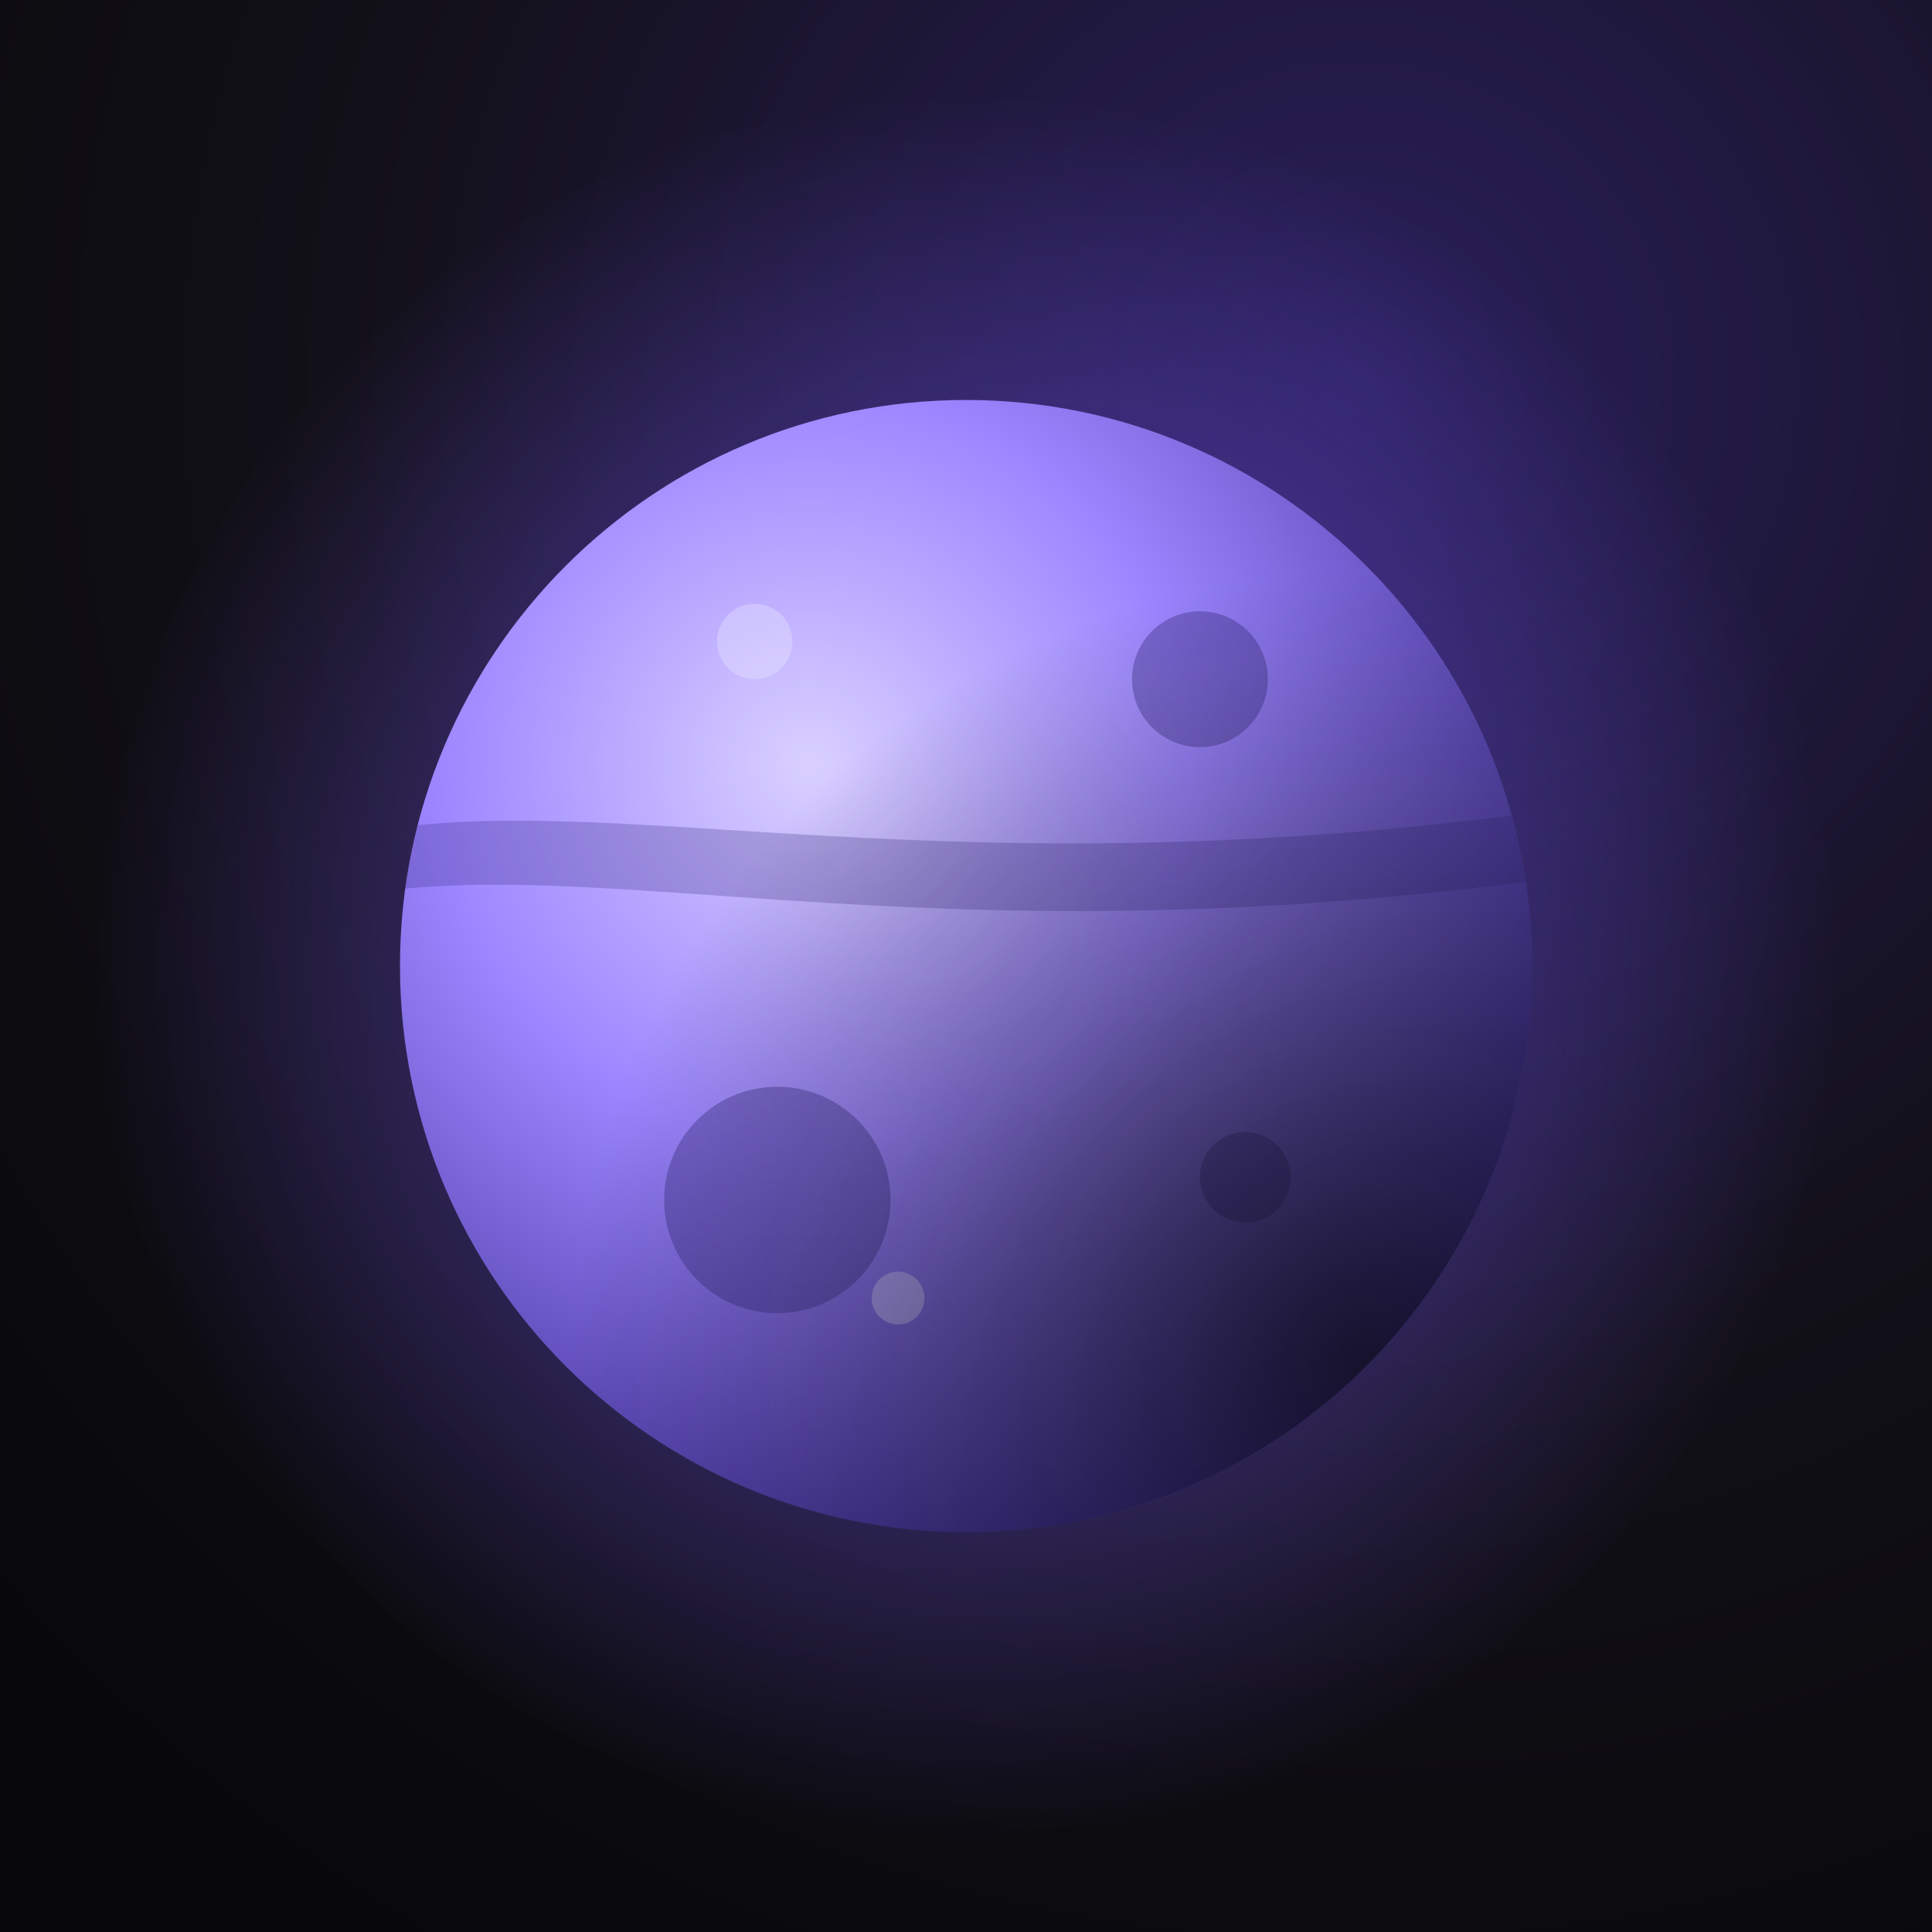
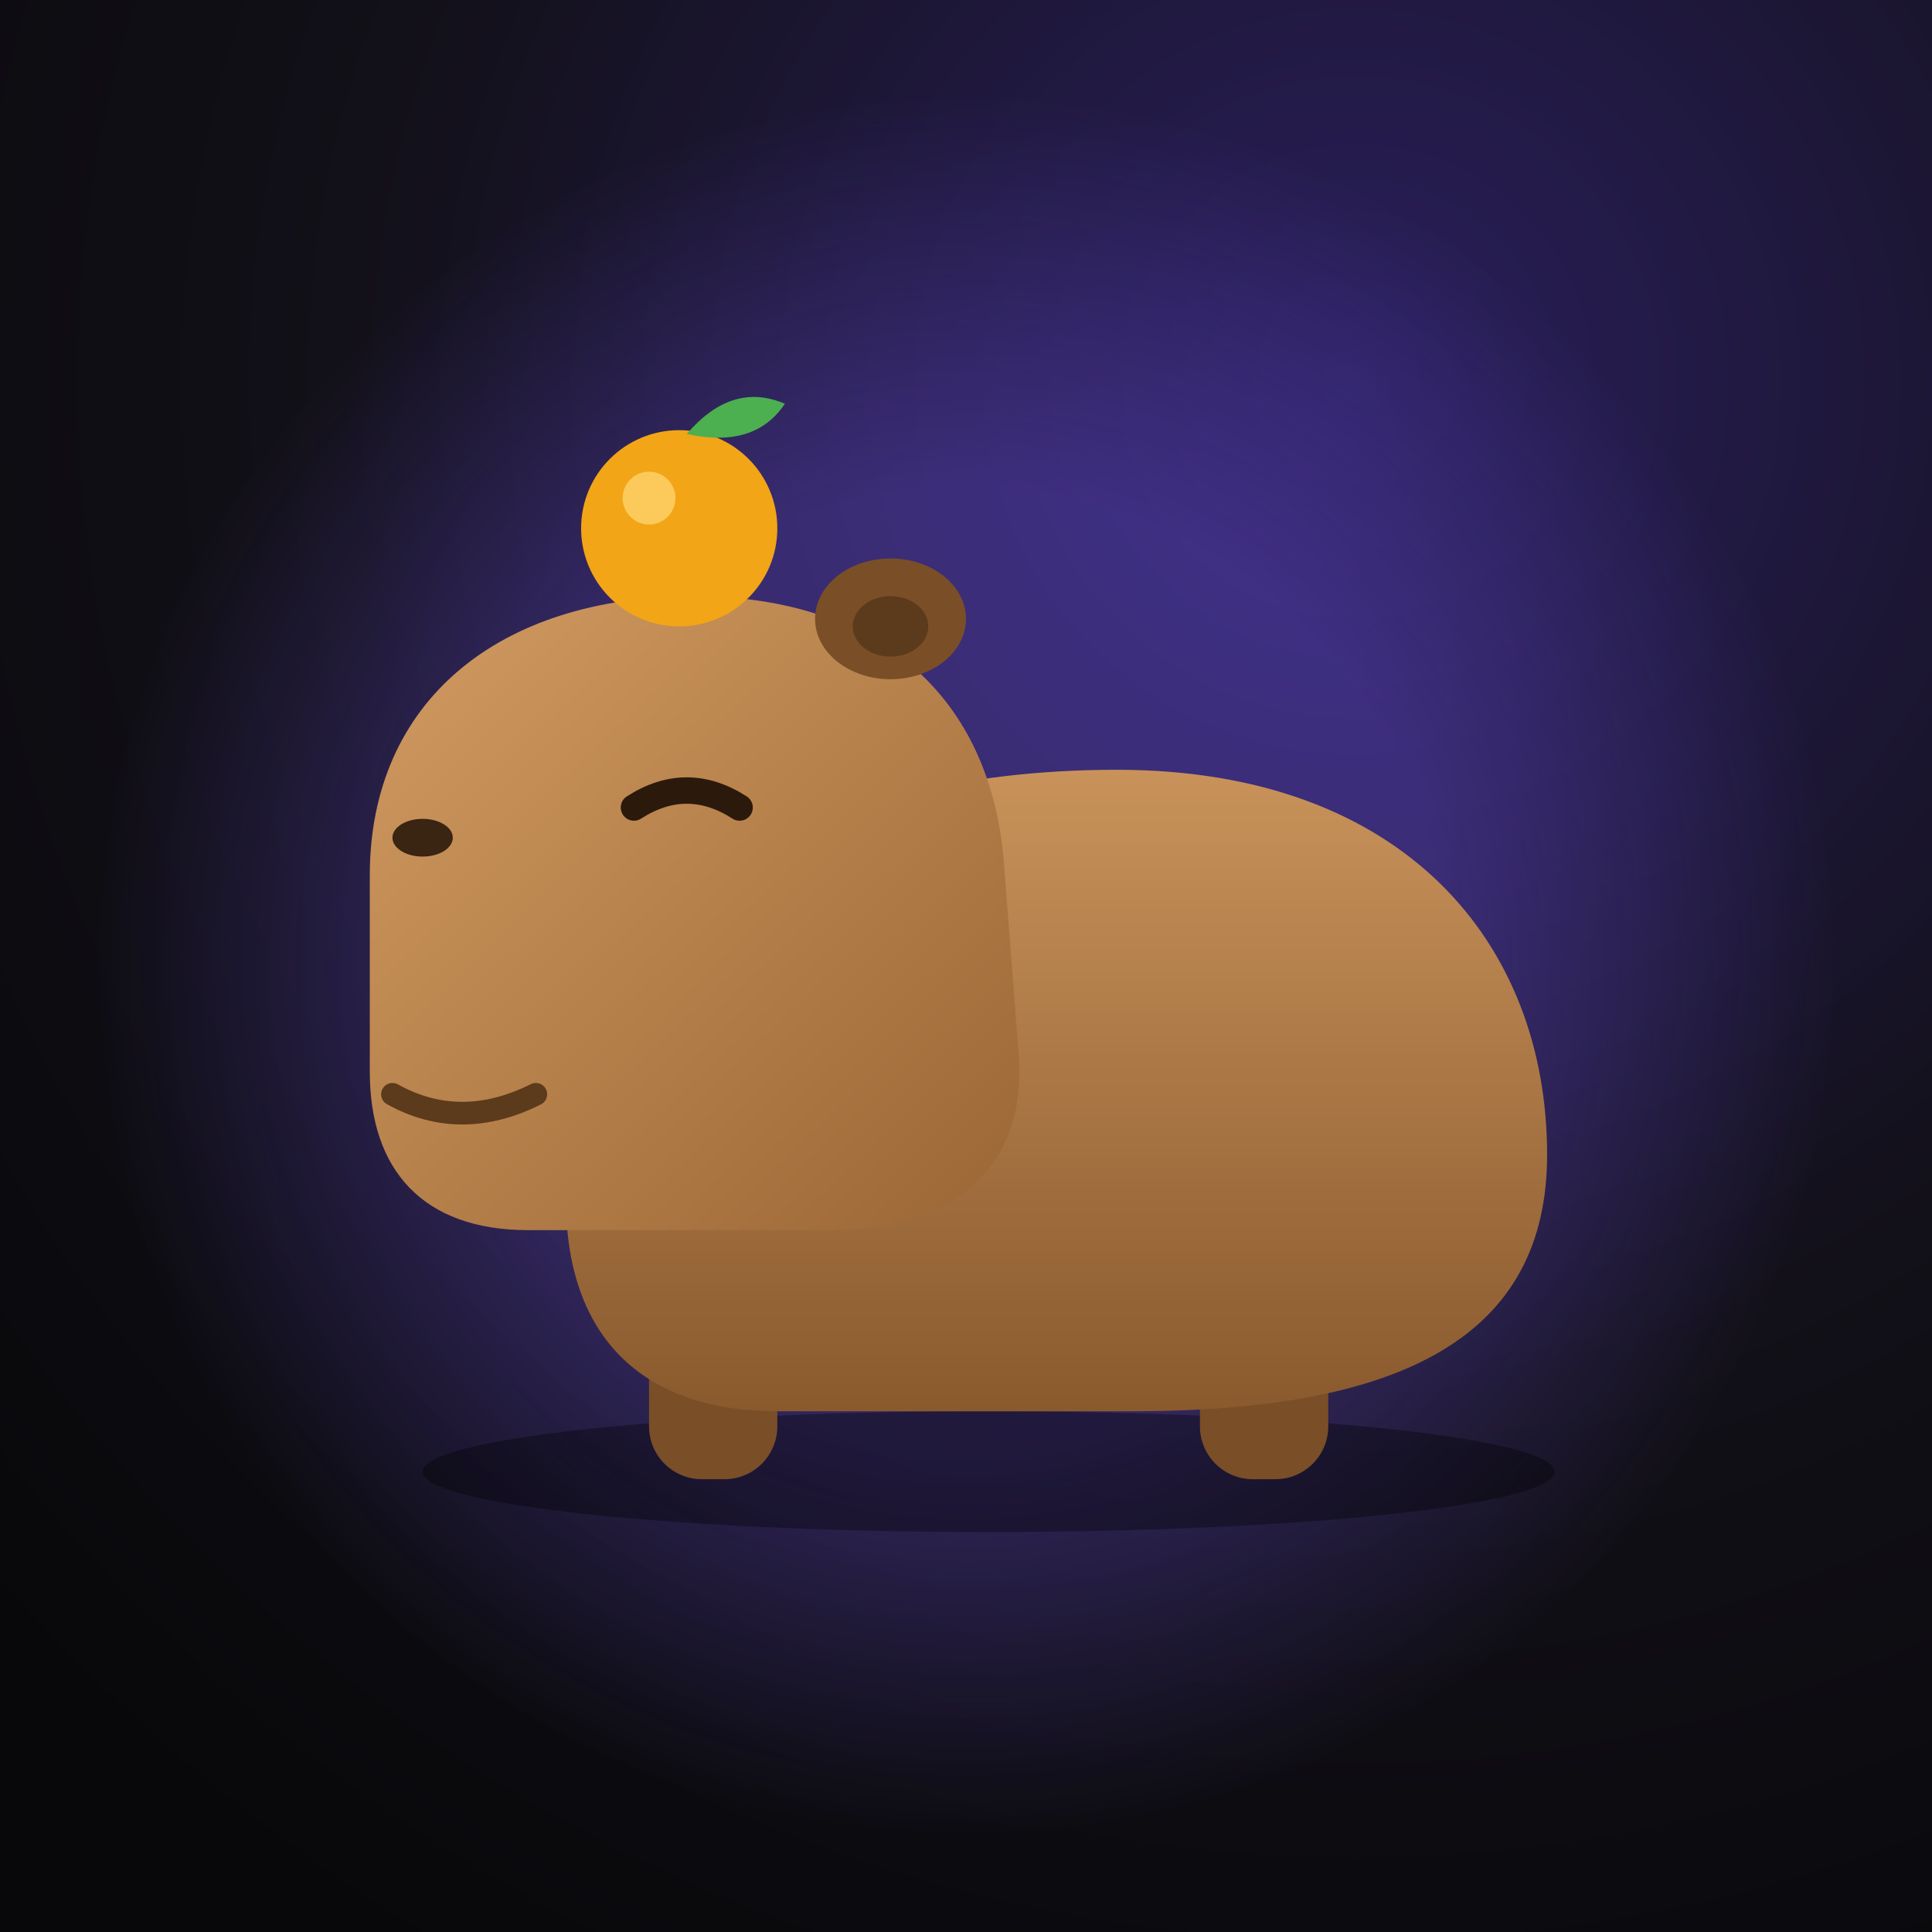
<svg xmlns="http://www.w3.org/2000/svg" viewBox="0 0 512 512" width="512" height="512">
  <defs>
    <radialGradient id="bg" cx="70%" cy="20%" r="95%">
      <stop offset="0" stop-color="#2a1f5c" />
      <stop offset=".55" stop-color="#121018" />
      <stop offset="1" stop-color="#08080a" />
    </radialGradient>
-     <radialGradient id="moon" cx="36%" cy="32%" r="75%">
-       <stop offset="0" stop-color="#d9d0ff" />
-       <stop offset=".45" stop-color="#9b85ff" />
-       <stop offset="1" stop-color="#3b2a8f" />
-     </radialGradient>
-     <radialGradient id="shade" cx="85%" cy="85%" r="70%">
-       <stop offset="0" stop-color="#08080a" stop-opacity=".75" />
-       <stop offset="1" stop-color="#08080a" stop-opacity="0" />
-     </radialGradient>
    <radialGradient id="glow">
-       <stop offset=".6" stop-color="#7c5cff" stop-opacity=".28" />
+       <stop offset=".55" stop-color="#7c5cff" stop-opacity=".3" />
      <stop offset="1" stop-color="#7c5cff" stop-opacity="0" />
    </radialGradient>
-     <clipPath id="m">
-       <circle cx="256" cy="256" r="150" />
-     </clipPath>
+     <linearGradient id="fur" x1="0" y1="0" x2="0" y2="1">
+       <stop offset="0" stop-color="#c8925a" />
+       <stop offset="1" stop-color="#8a5a2e" />
+     </linearGradient>
+     <linearGradient id="head" x1="0" y1="0" x2="1" y2="1">
+       <stop offset="0" stop-color="#d29b62" />
+       <stop offset="1" stop-color="#9a6634" />
+     </linearGradient>
  </defs>
  <rect width="512" height="512" fill="url(#bg)" />
  <circle cx="256" cy="256" r="230" fill="url(#glow)" />
-   <circle cx="256" cy="256" r="150" fill="url(#moon)" />
-   <g clip-path="url(#m)" fill="#2d2170" opacity=".35">
-     <path d="M90 222 C160 206 250 240 430 212 L430 230 C250 258 160 224 90 238 Z" opacity=".7" />
-     <circle cx="206" cy="318" r="30" />
-     <circle cx="318" cy="180" r="18" />
-     <circle cx="330" cy="312" r="12" />
+   <g transform="translate(0 18)">
+     <ellipse cx="262" cy="372" rx="150" ry="16" fill="#000" opacity=".35" />
+     <rect x="172" y="320" width="34" height="54" rx="14" fill="#7a4e27" />
+     <rect x="318" y="320" width="34" height="54" rx="14" fill="#7a4e27" />
+     <path d="M150 300 C150 222 214 186 296 186 C372 186 410 232 410 288 C410 336 372 356 300 356 L206 356 C170 356 150 336 150 300 Z" fill="url(#fur)" />
+     <path d="M98 214 C98 168 132 140 184 140 C230 140 262 164 266 210 L270 262 C272 292 252 308 220 308 L140 308 C112 308 98 292 98 266 Z" fill="url(#head)" />
+     <ellipse cx="236" cy="146" rx="20" ry="16" fill="#7a4e27" />
+     <ellipse cx="236" cy="148" rx="10" ry="8" fill="#5c3a1c" />
+     <path d="M168 196 q14 -9 28 0" fill="none" stroke="#2b1a0c" stroke-width="7" stroke-linecap="round" />
+     <ellipse cx="112" cy="204" rx="8" ry="5" fill="#3a2412" />
+     <path d="M104 272 q18 10 38 0" fill="none" stroke="#5c3a1c" stroke-width="6" stroke-linecap="round" />
+     <circle cx="180" cy="122" r="26" fill="#f2a516" />
+     <circle cx="172" cy="114" r="7" fill="#ffd36b" opacity=".8" />
+     <path d="M182 97 q12 -14 26 -8 q-8 12 -26 8 Z" fill="#4caf50" />
  </g>
-   <g clip-path="url(#m)" fill="#ece7ff" opacity=".35">
-     <circle cx="200" cy="170" r="10" />
-     <circle cx="238" cy="344" r="7" />
-   </g>
-   <circle cx="256" cy="256" r="150" fill="url(#shade)" />
</svg>
